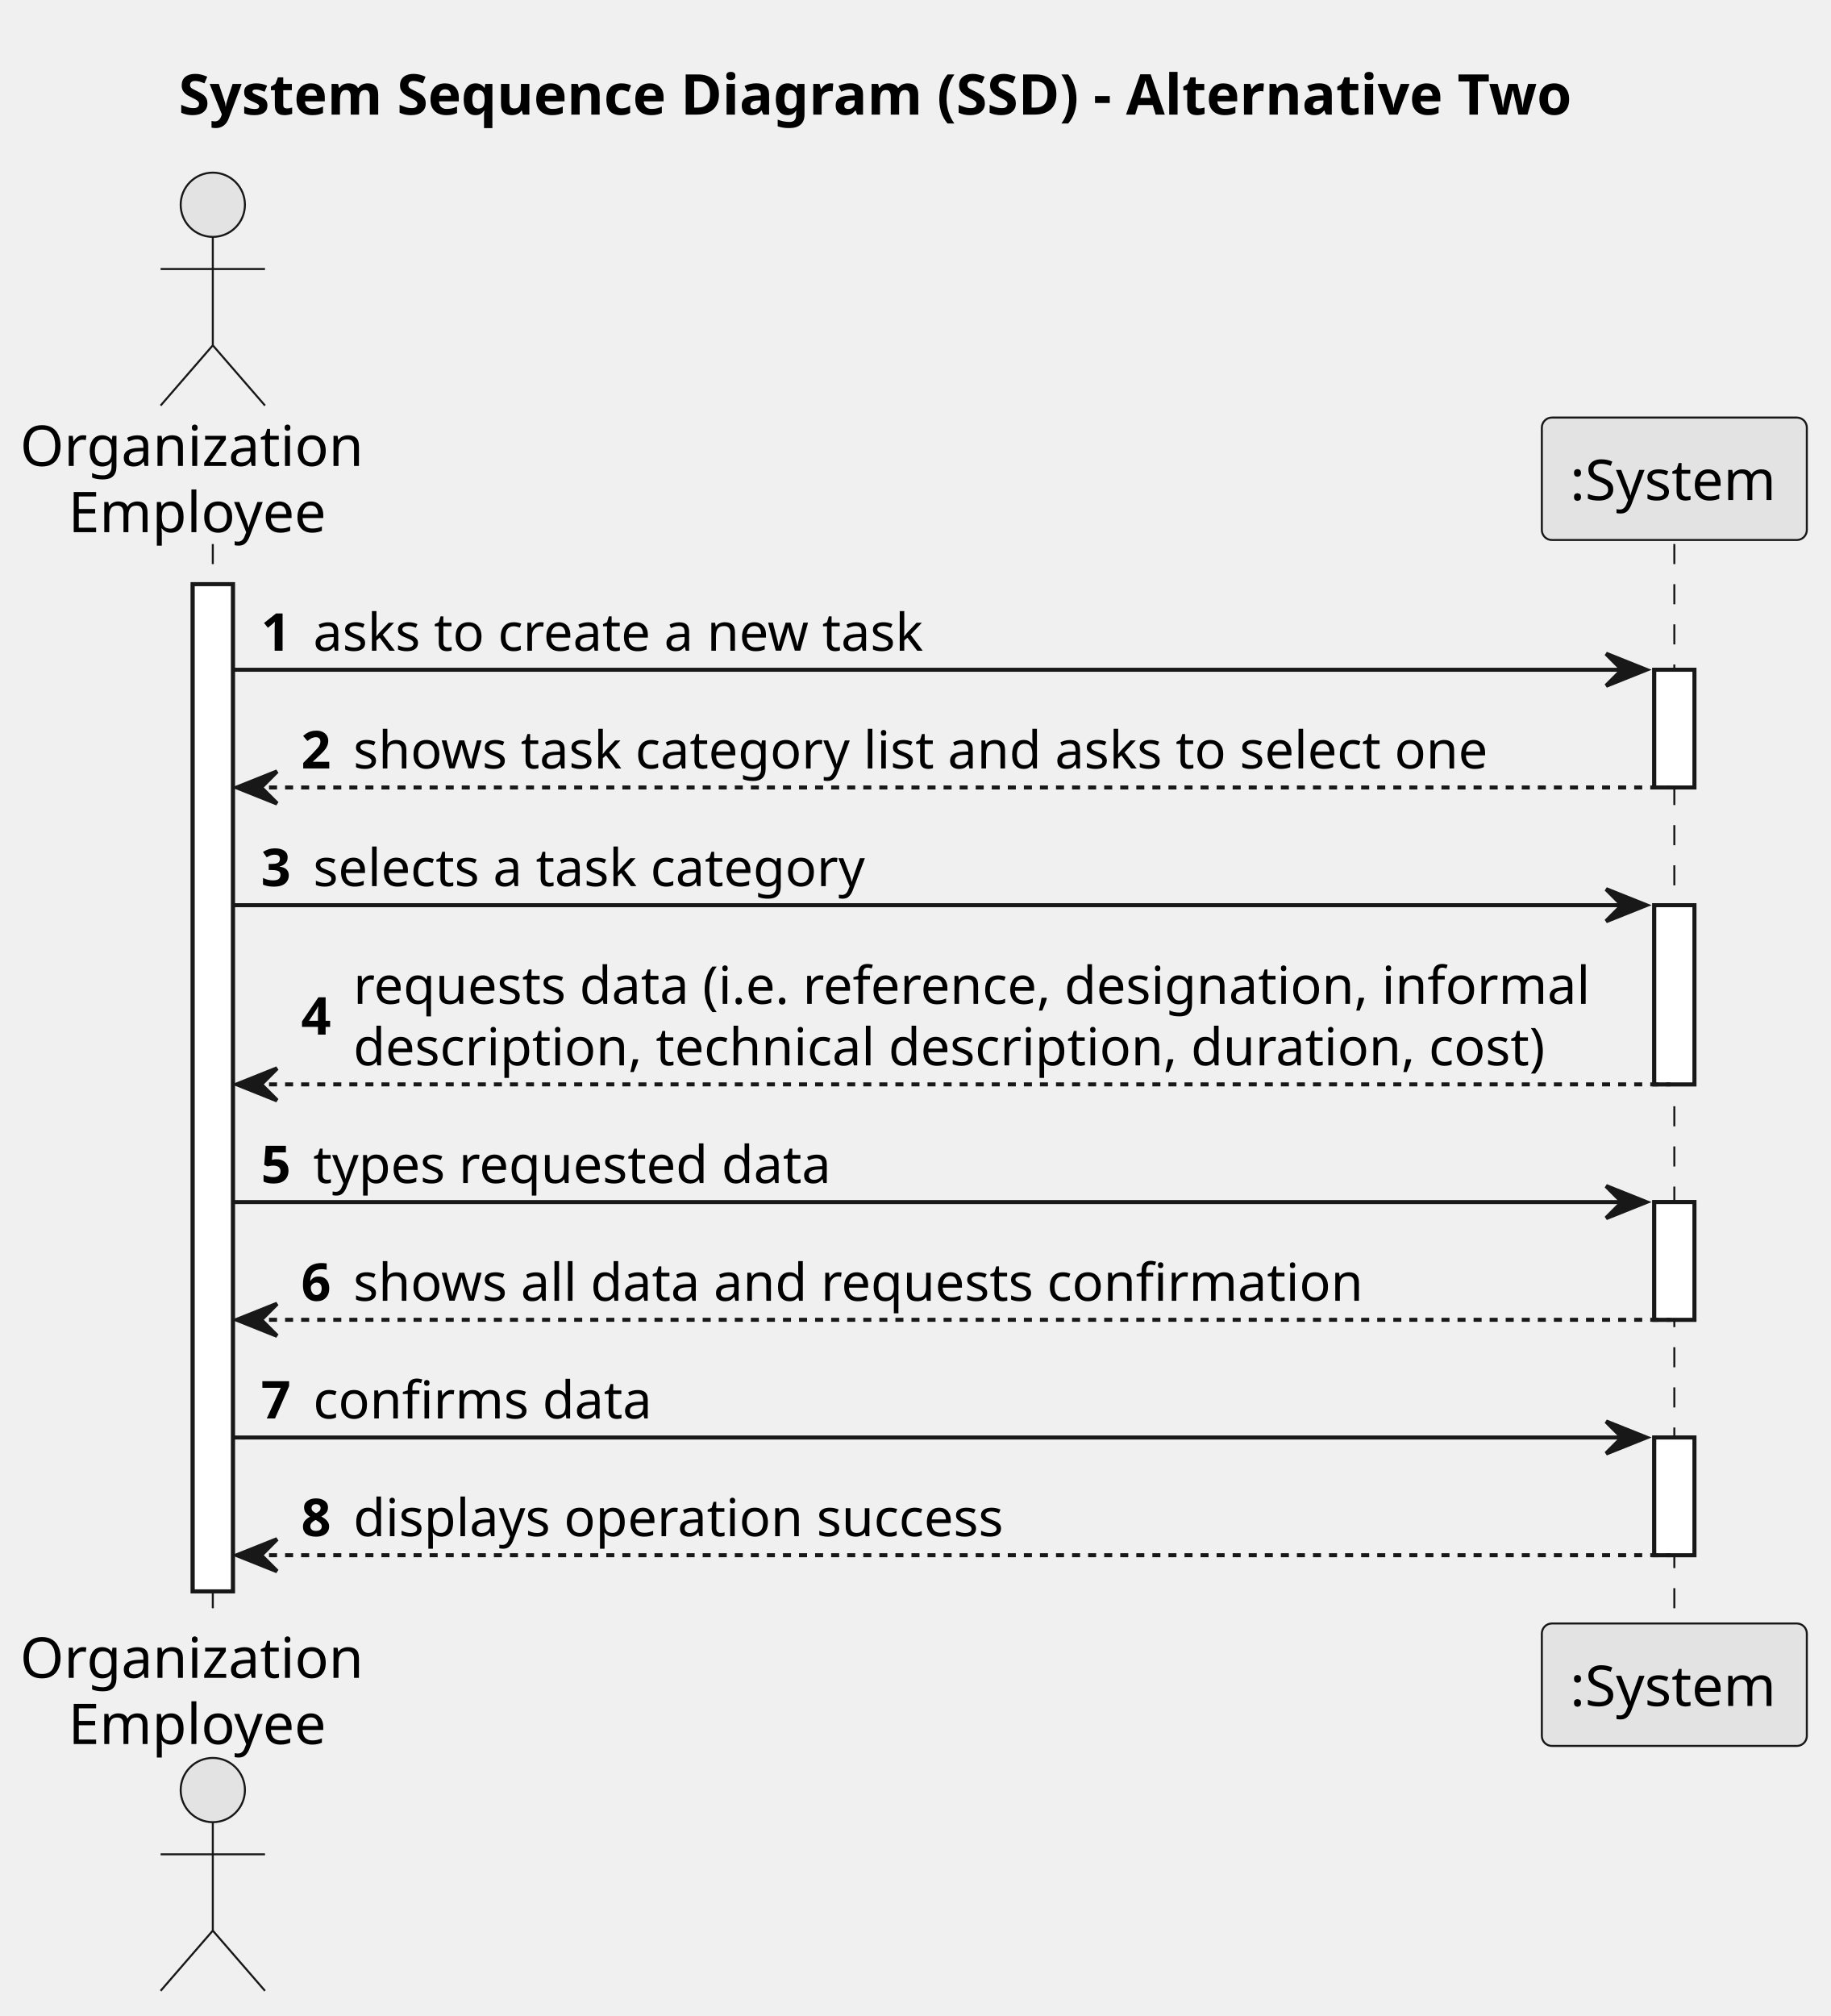
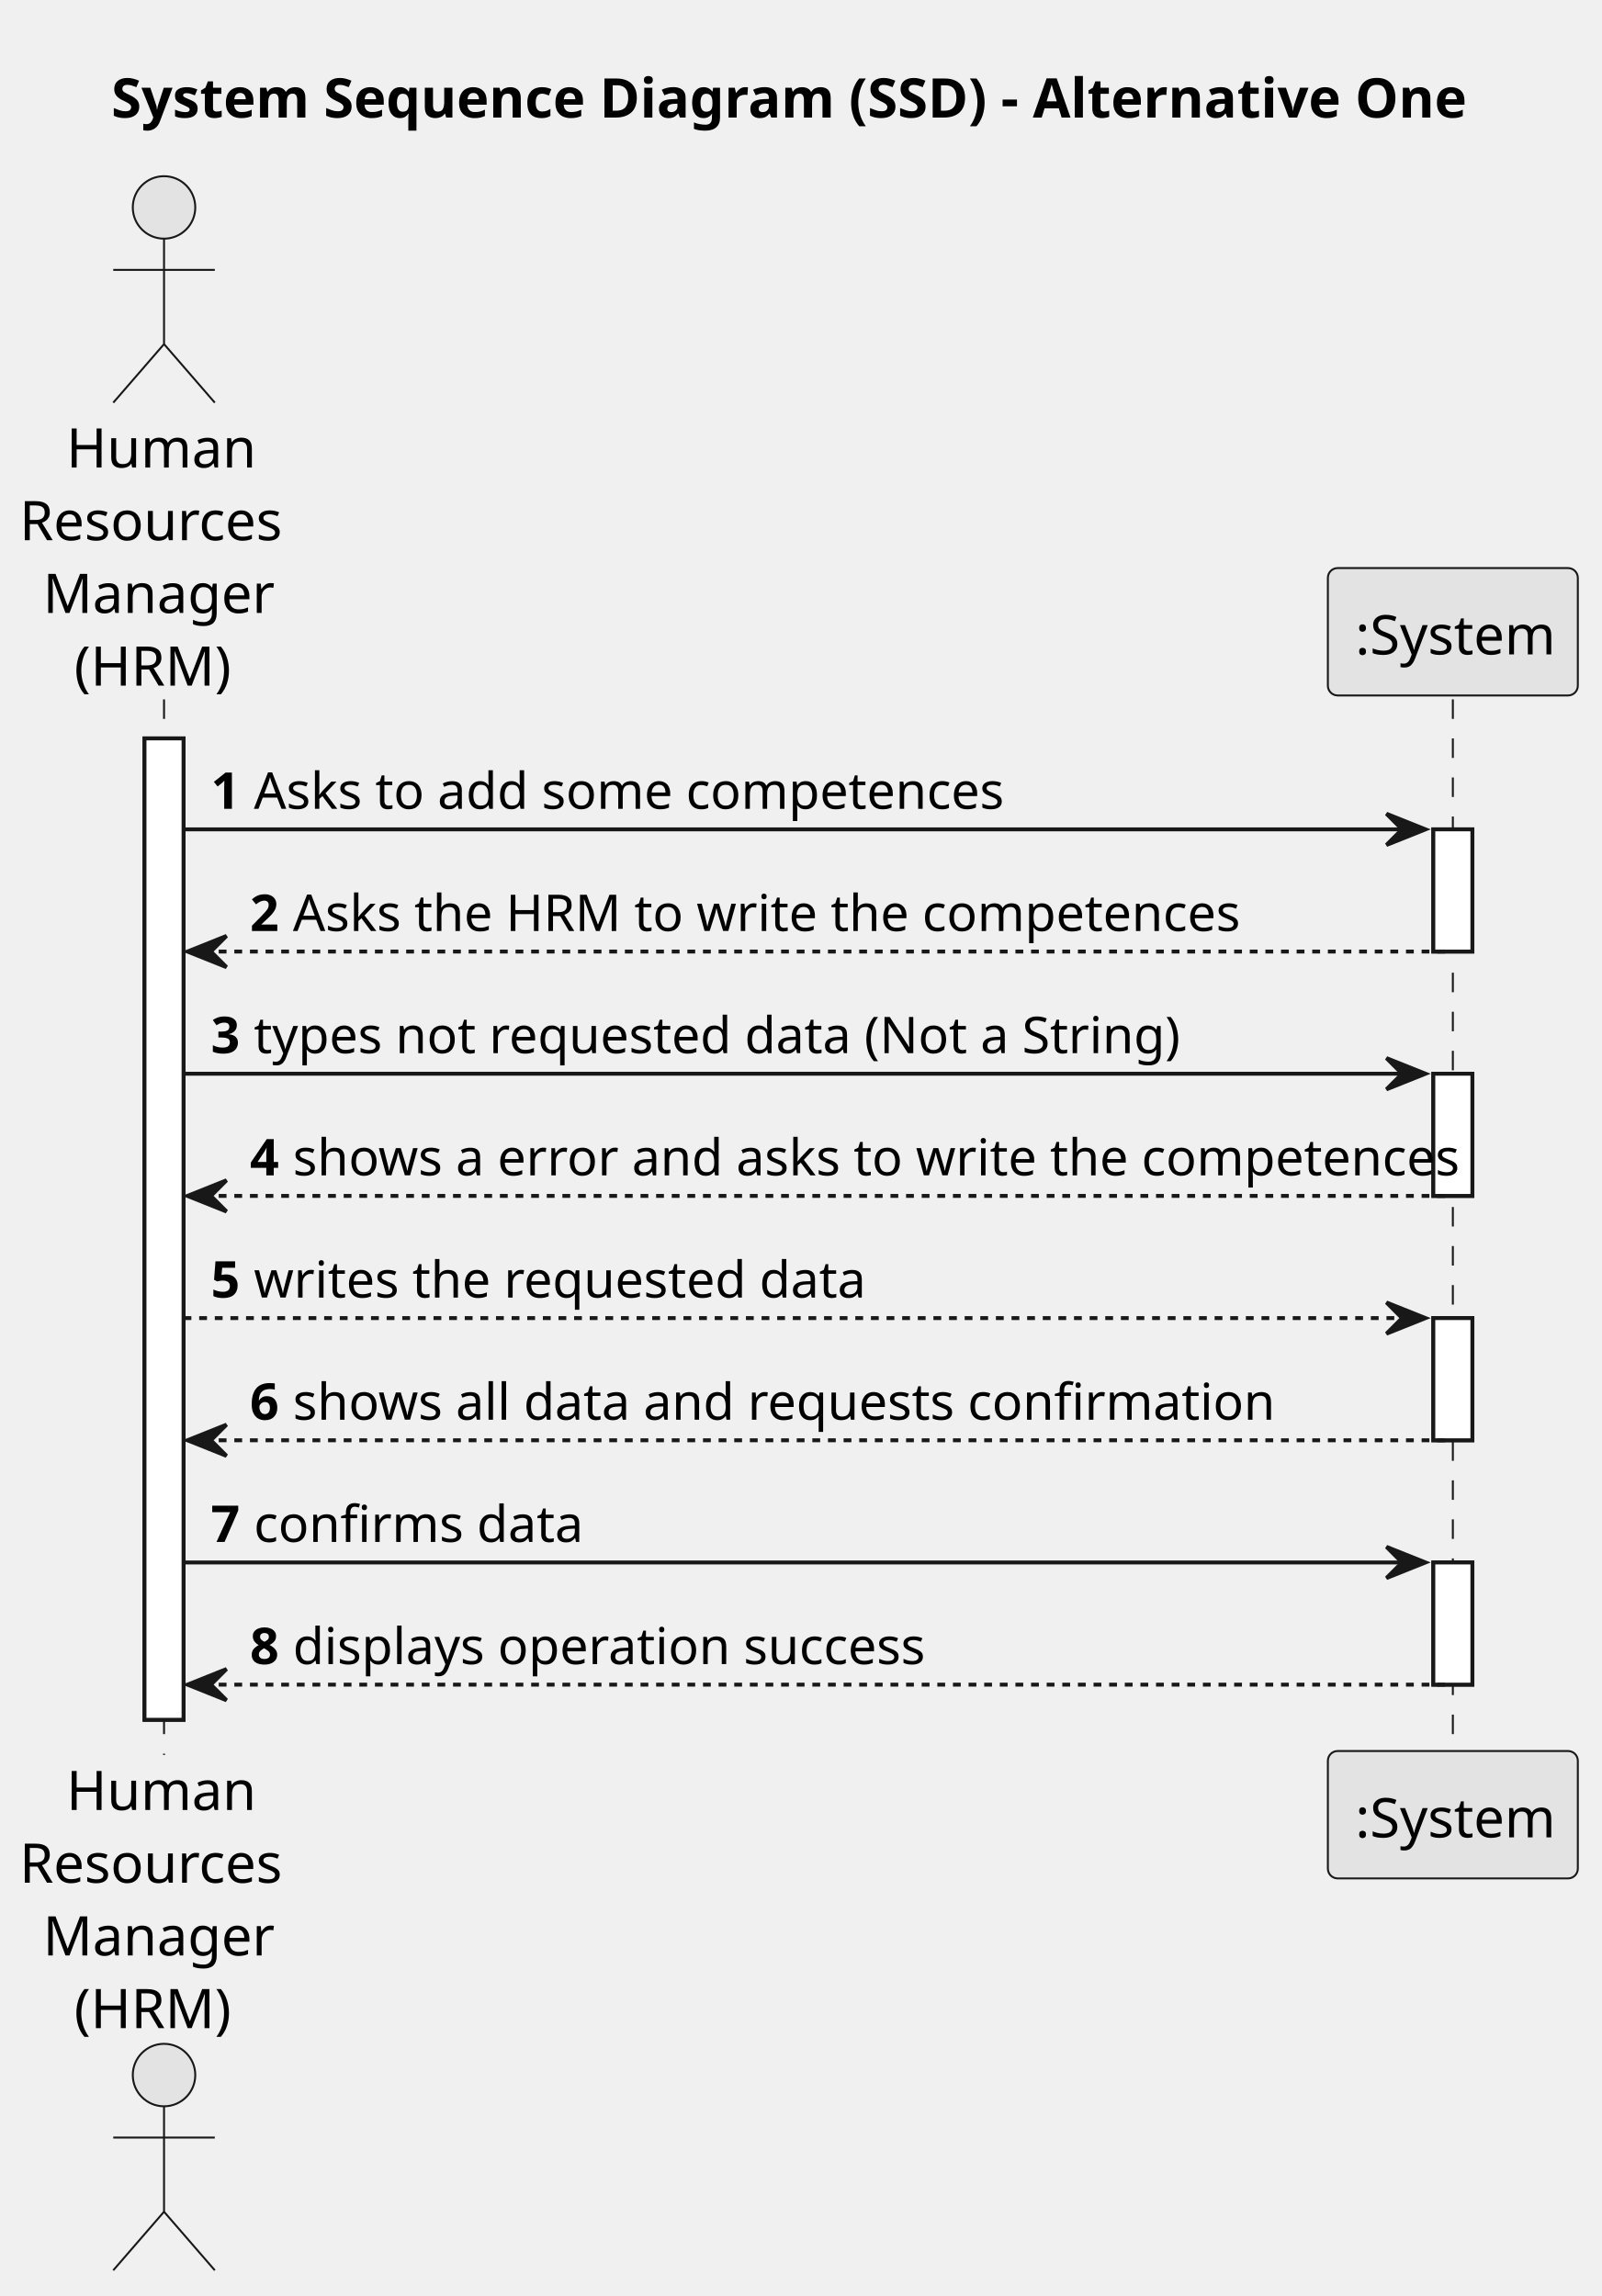
- <svg xmlns="http://www.w3.org/2000/svg" contentStyleType="text/css" height="502px" preserveAspectRatio="none" style="width:456px;height:502px;background:#FFFFFF;" version="1.1" viewBox="0 0 456 502" width="456px" zoomAndPan="magnify">
+ <svg xmlns="http://www.w3.org/2000/svg" contentStyleType="text/css" height="588px" preserveAspectRatio="none" style="width:410px;height:588px;background:#FFFFFF;" version="1.1" viewBox="0 0 410 588" width="410px" zoomAndPan="magnify">
  <defs />
  <g>
-     <text fill="#000000" font-family="sans-serif" font-size="14" font-weight="bold" lengthAdjust="spacing" textLength="365" x="44.5" y="28.535">System Sequence Diagram (SSD) - Alternative Two</text>
-     <rect fill="#FFFFFF" height="250.795" style="stroke:#181818;stroke-width:1.0;" width="10" x="48" y="145.465" />
-     <rect fill="#FFFFFF" height="29.311" style="stroke:#181818;stroke-width:1.0;" width="10" x="412" y="166.775" />
-     <rect fill="#FFFFFF" height="44.621" style="stroke:#181818;stroke-width:1.0;" width="10" x="412" y="225.397" />
-     <rect fill="#FFFFFF" height="29.311" style="stroke:#181818;stroke-width:1.0;" width="10" x="412" y="299.328" />
-     <rect fill="#FFFFFF" height="29.311" style="stroke:#181818;stroke-width:1.0;" width="10" x="412" y="357.949" />
-     <line style="stroke:#181818;stroke-width:0.5;stroke-dasharray:5.0,5.0;" x1="53" x2="53" y1="135.465" y2="405.26" />
-     <line style="stroke:#181818;stroke-width:0.5;stroke-dasharray:5.0,5.0;" x1="417" x2="417" y1="135.465" y2="405.26" />
-     <text fill="#000000" font-family="sans-serif" font-size="14" lengthAdjust="spacing" textLength="90" x="5" y="116.023">Organization</text>
-     <text fill="#000000" font-family="sans-serif" font-size="14" lengthAdjust="spacing" textLength="66" x="17" y="132.512">Employee</text>
-     <ellipse cx="53" cy="50.988" fill="#E3E3E3" rx="8" ry="8" style="stroke:#181818;stroke-width:0.5;" />
-     <path d="M53,58.988 L53,85.988 M40,66.988 L66,66.988 M53,85.988 L40,100.988 M53,85.988 L66,100.988 " fill="none" style="stroke:#181818;stroke-width:0.5;" />
-     <text fill="#000000" font-family="sans-serif" font-size="14" lengthAdjust="spacing" textLength="90" x="5" y="417.795">Organization</text>
-     <text fill="#000000" font-family="sans-serif" font-size="14" lengthAdjust="spacing" textLength="66" x="17" y="434.283">Employee</text>
-     <ellipse cx="53" cy="445.736" fill="#E3E3E3" rx="8" ry="8" style="stroke:#181818;stroke-width:0.5;" />
-     <path d="M53,453.736 L53,480.736 M40,461.736 L66,461.736 M53,480.736 L40,495.736 M53,480.736 L66,495.736 " fill="none" style="stroke:#181818;stroke-width:0.5;" />
-     <rect fill="#E3E3E3" height="30.488" rx="2.5" ry="2.5" style="stroke:#181818;stroke-width:0.5;" width="66" x="384" y="103.977" />
-     <text fill="#000000" font-family="sans-serif" font-size="14" lengthAdjust="spacing" textLength="52" x="391" y="124.512">:System</text>
-     <rect fill="#E3E3E3" height="30.488" rx="2.5" ry="2.5" style="stroke:#181818;stroke-width:0.5;" width="66" x="384" y="404.26" />
-     <text fill="#000000" font-family="sans-serif" font-size="14" lengthAdjust="spacing" textLength="52" x="391" y="424.795">:System</text>
-     <rect fill="#FFFFFF" height="250.795" style="stroke:#181818;stroke-width:1.0;" width="10" x="48" y="145.465" />
-     <rect fill="#FFFFFF" height="29.311" style="stroke:#181818;stroke-width:1.0;" width="10" x="412" y="166.775" />
-     <rect fill="#FFFFFF" height="44.621" style="stroke:#181818;stroke-width:1.0;" width="10" x="412" y="225.397" />
-     <rect fill="#FFFFFF" height="29.311" style="stroke:#181818;stroke-width:1.0;" width="10" x="412" y="299.328" />
-     <rect fill="#FFFFFF" height="29.311" style="stroke:#181818;stroke-width:1.0;" width="10" x="412" y="357.949" />
-     <polygon fill="#181818" points="400,162.775,410,166.775,400,170.775,404,166.775" style="stroke:#181818;stroke-width:1.0;" />
-     <line style="stroke:#181818;stroke-width:1.0;" x1="58" x2="406" y1="166.775" y2="166.775" />
-     <text fill="#000000" font-family="sans-serif" font-size="13" font-weight="bold" lengthAdjust="spacing" textLength="9" x="65" y="162.033">1</text>
-     <text fill="#000000" font-family="sans-serif" font-size="13" lengthAdjust="spacing" textLength="159" x="78" y="162.033">asks to create a new task</text>
-     <polygon fill="#181818" points="69,192.086,59,196.086,69,200.086,65,196.086" style="stroke:#181818;stroke-width:1.0;" />
-     <line style="stroke:#181818;stroke-width:1.0;stroke-dasharray:2.0,2.0;" x1="63" x2="416" y1="196.086" y2="196.086" />
-     <text fill="#000000" font-family="sans-serif" font-size="13" font-weight="bold" lengthAdjust="spacing" textLength="9" x="75" y="191.344">2</text>
-     <text fill="#000000" font-family="sans-serif" font-size="13" lengthAdjust="spacing" textLength="298" x="88" y="191.344">shows task category list and asks to select one</text>
-     <polygon fill="#181818" points="400,221.397,410,225.397,400,229.397,404,225.397" style="stroke:#181818;stroke-width:1.0;" />
-     <line style="stroke:#181818;stroke-width:1.0;" x1="58" x2="406" y1="225.397" y2="225.397" />
-     <text fill="#000000" font-family="sans-serif" font-size="13" font-weight="bold" lengthAdjust="spacing" textLength="9" x="65" y="220.654">3</text>
-     <text fill="#000000" font-family="sans-serif" font-size="13" lengthAdjust="spacing" textLength="144" x="78" y="220.654">selects a task category</text>
-     <polygon fill="#181818" points="69,266.018,59,270.018,69,274.018,65,270.018" style="stroke:#181818;stroke-width:1.0;" />
-     <line style="stroke:#181818;stroke-width:1.0;stroke-dasharray:2.0,2.0;" x1="63" x2="416" y1="270.018" y2="270.018" />
-     <text fill="#000000" font-family="sans-serif" font-size="13" font-weight="bold" lengthAdjust="spacing" textLength="9" x="75" y="257.62">4</text>
-     <text fill="#000000" font-family="sans-serif" font-size="13" lengthAdjust="spacing" textLength="317" x="88" y="249.965">requests data (i.e. reference, designation, informal</text>
-     <text fill="#000000" font-family="sans-serif" font-size="13" lengthAdjust="spacing" textLength="311" x="88" y="265.275">description, technical description, duration, cost)</text>
-     <polygon fill="#181818" points="400,295.328,410,299.328,400,303.328,404,299.328" style="stroke:#181818;stroke-width:1.0;" />
-     <line style="stroke:#181818;stroke-width:1.0;" x1="58" x2="406" y1="299.328" y2="299.328" />
-     <text fill="#000000" font-family="sans-serif" font-size="13" font-weight="bold" lengthAdjust="spacing" textLength="9" x="65" y="294.586">5</text>
-     <text fill="#000000" font-family="sans-serif" font-size="13" lengthAdjust="spacing" textLength="131" x="78" y="294.586">types requested data</text>
-     <polygon fill="#181818" points="69,324.639,59,328.639,69,332.639,65,328.639" style="stroke:#181818;stroke-width:1.0;" />
-     <line style="stroke:#181818;stroke-width:1.0;stroke-dasharray:2.0,2.0;" x1="63" x2="416" y1="328.639" y2="328.639" />
-     <text fill="#000000" font-family="sans-serif" font-size="13" font-weight="bold" lengthAdjust="spacing" textLength="9" x="75" y="323.897">6</text>
-     <text fill="#000000" font-family="sans-serif" font-size="13" lengthAdjust="spacing" textLength="260" x="88" y="323.897">shows all data and requests confirmation</text>
-     <polygon fill="#181818" points="400,353.949,410,357.949,400,361.949,404,357.949" style="stroke:#181818;stroke-width:1.0;" />
-     <line style="stroke:#181818;stroke-width:1.0;" x1="58" x2="406" y1="357.949" y2="357.949" />
-     <text fill="#000000" font-family="sans-serif" font-size="13" font-weight="bold" lengthAdjust="spacing" textLength="9" x="65" y="353.207">7</text>
-     <text fill="#000000" font-family="sans-serif" font-size="13" lengthAdjust="spacing" textLength="87" x="78" y="353.207">confirms data</text>
-     <polygon fill="#181818" points="69,383.26,59,387.26,69,391.26,65,387.26" style="stroke:#181818;stroke-width:1.0;" />
-     <line style="stroke:#181818;stroke-width:1.0;stroke-dasharray:2.0,2.0;" x1="63" x2="416" y1="387.26" y2="387.26" />
-     <text fill="#000000" font-family="sans-serif" font-size="13" font-weight="bold" lengthAdjust="spacing" textLength="9" x="75" y="382.518">8</text>
-     <text fill="#000000" font-family="sans-serif" font-size="13" lengthAdjust="spacing" textLength="170" x="88" y="382.518">displays operation success</text>
+     <text fill="#000000" font-family="sans-serif" font-size="14" font-weight="bold" lengthAdjust="spacing" textLength="351" x="28.5" y="30.107">System Sequence Diagram (SSD) - Alternative One</text>
+     <rect fill="#FFFFFF" height="251.328" style="stroke:#181818;stroke-width:1.0;" width="10" x="37" y="189.106" />
+     <rect fill="#FFFFFF" height="31.291" style="stroke:#181818;stroke-width:1.0;" width="10" x="367" y="212.397" />
+     <rect fill="#FFFFFF" height="31.291" style="stroke:#181818;stroke-width:1.0;" width="10" x="367" y="274.978" />
+     <rect fill="#FFFFFF" height="31.291" style="stroke:#181818;stroke-width:1.0;" width="10" x="367" y="337.56" />
+     <rect fill="#FFFFFF" height="31.291" style="stroke:#181818;stroke-width:1.0;" width="10" x="367" y="400.143" />
+     <line style="stroke:#181818;stroke-width:0.5;stroke-dasharray:5.0,5.0;" x1="42" x2="42" y1="179.106" y2="449.434" />
+     <line style="stroke:#181818;stroke-width:0.5;stroke-dasharray:5.0,5.0;" x1="372" x2="372" y1="179.106" y2="449.434" />
+     <text fill="#000000" font-family="sans-serif" font-size="14" lengthAdjust="spacing" textLength="44" x="17" y="119.728">Human</text>
+     <text fill="#000000" font-family="sans-serif" font-size="14" lengthAdjust="spacing" textLength="68" x="5" y="138.35">Resources</text>
+     <text fill="#000000" font-family="sans-serif" font-size="14" lengthAdjust="spacing" textLength="56" x="11" y="156.971">Manager</text>
+     <text fill="#000000" font-family="sans-serif" font-size="14" lengthAdjust="spacing" textLength="40" x="19" y="175.592">(HRM)</text>
+     <ellipse cx="42" cy="53.121" fill="#E3E3E3" rx="8" ry="8" style="stroke:#181818;stroke-width:0.5;" />
+     <path d="M42,61.121 L42,88.121 M29,69.121 L55,69.121 M42,88.121 L29,103.121 M42,88.121 L55,103.121 " fill="none" style="stroke:#181818;stroke-width:0.5;" />
+     <text fill="#000000" font-family="sans-serif" font-size="14" lengthAdjust="spacing" textLength="44" x="17" y="463.541">Human</text>
+     <text fill="#000000" font-family="sans-serif" font-size="14" lengthAdjust="spacing" textLength="68" x="5" y="482.162">Resources</text>
+     <text fill="#000000" font-family="sans-serif" font-size="14" lengthAdjust="spacing" textLength="56" x="11" y="500.783">Manager</text>
+     <text fill="#000000" font-family="sans-serif" font-size="14" lengthAdjust="spacing" textLength="40" x="19" y="519.404">(HRM)</text>
+     <ellipse cx="42" cy="531.418" fill="#E3E3E3" rx="8" ry="8" style="stroke:#181818;stroke-width:0.5;" />
+     <path d="M42,539.418 L42,566.418 M29,547.418 L55,547.418 M42,566.418 L29,581.418 M42,566.418 L55,581.418 " fill="none" style="stroke:#181818;stroke-width:0.5;" />
+     <rect fill="#E3E3E3" height="32.621" rx="2.5" ry="2.5" style="stroke:#181818;stroke-width:0.5;" width="64" x="340" y="145.484" />
+     <text fill="#000000" font-family="sans-serif" font-size="14" lengthAdjust="spacing" textLength="50" x="347" y="167.592">:System</text>
+     <rect fill="#E3E3E3" height="32.621" rx="2.5" ry="2.5" style="stroke:#181818;stroke-width:0.5;" width="64" x="340" y="448.434" />
+     <text fill="#000000" font-family="sans-serif" font-size="14" lengthAdjust="spacing" textLength="50" x="347" y="470.541">:System</text>
+     <rect fill="#FFFFFF" height="251.328" style="stroke:#181818;stroke-width:1.0;" width="10" x="37" y="189.106" />
+     <rect fill="#FFFFFF" height="31.291" style="stroke:#181818;stroke-width:1.0;" width="10" x="367" y="212.397" />
+     <rect fill="#FFFFFF" height="31.291" style="stroke:#181818;stroke-width:1.0;" width="10" x="367" y="274.978" />
+     <rect fill="#FFFFFF" height="31.291" style="stroke:#181818;stroke-width:1.0;" width="10" x="367" y="337.56" />
+     <rect fill="#FFFFFF" height="31.291" style="stroke:#181818;stroke-width:1.0;" width="10" x="367" y="400.143" />
+     <polygon fill="#181818" points="355,208.397,365,212.397,355,216.397,359,212.397" style="stroke:#181818;stroke-width:1.0;" />
+     <line style="stroke:#181818;stroke-width:1.0;" x1="47" x2="361" y1="212.397" y2="212.397" />
+     <text fill="#000000" font-family="sans-serif" font-size="13" font-weight="bold" lengthAdjust="spacing" textLength="7" x="54" y="207.134">1</text>
+     <text fill="#000000" font-family="sans-serif" font-size="13" lengthAdjust="spacing" textLength="188" x="65" y="207.134">Asks to add some competences</text>
+     <polygon fill="#181818" points="58,239.688,48,243.688,58,247.688,54,243.688" style="stroke:#181818;stroke-width:1.0;" />
+     <line style="stroke:#181818;stroke-width:1.0;stroke-dasharray:2.0,2.0;" x1="52" x2="371" y1="243.688" y2="243.688" />
+     <text fill="#000000" font-family="sans-serif" font-size="13" font-weight="bold" lengthAdjust="spacing" textLength="7" x="64" y="238.425">2</text>
+     <text fill="#000000" font-family="sans-serif" font-size="13" lengthAdjust="spacing" textLength="235" x="75" y="238.425">Asks the HRM to write the competences</text>
+     <polygon fill="#181818" points="355,270.978,365,274.978,355,278.978,359,274.978" style="stroke:#181818;stroke-width:1.0;" />
+     <line style="stroke:#181818;stroke-width:1.0;" x1="47" x2="361" y1="274.978" y2="274.978" />
+     <text fill="#000000" font-family="sans-serif" font-size="13" font-weight="bold" lengthAdjust="spacing" textLength="7" x="54" y="269.716">3</text>
+     <text fill="#000000" font-family="sans-serif" font-size="13" lengthAdjust="spacing" textLength="225" x="65" y="269.716">types not requested data (Not a String)</text>
+     <polygon fill="#181818" points="58,302.269,48,306.269,58,310.269,54,306.269" style="stroke:#181818;stroke-width:1.0;" />
+     <line style="stroke:#181818;stroke-width:1.0;stroke-dasharray:2.0,2.0;" x1="52" x2="371" y1="306.269" y2="306.269" />
+     <text fill="#000000" font-family="sans-serif" font-size="13" font-weight="bold" lengthAdjust="spacing" textLength="7" x="64" y="301.007">4</text>
+     <text fill="#000000" font-family="sans-serif" font-size="13" lengthAdjust="spacing" textLength="285" x="75" y="301.007">shows a error and asks to write the competences</text>
+     <polygon fill="#181818" points="355,333.56,365,337.56,355,341.56,359,337.56" style="stroke:#181818;stroke-width:1.0;" />
+     <line style="stroke:#181818;stroke-width:1.0;stroke-dasharray:2.0,2.0;" x1="47" x2="361" y1="337.56" y2="337.56" />
+     <text fill="#000000" font-family="sans-serif" font-size="13" font-weight="bold" lengthAdjust="spacing" textLength="7" x="54" y="332.298">5</text>
+     <text fill="#000000" font-family="sans-serif" font-size="13" lengthAdjust="spacing" textLength="146" x="65" y="332.298">writes the requested data</text>
+     <polygon fill="#181818" points="58,364.852,48,368.852,58,372.852,54,368.852" style="stroke:#181818;stroke-width:1.0;" />
+     <line style="stroke:#181818;stroke-width:1.0;stroke-dasharray:2.0,2.0;" x1="52" x2="371" y1="368.852" y2="368.852" />
+     <text fill="#000000" font-family="sans-serif" font-size="13" font-weight="bold" lengthAdjust="spacing" textLength="7" x="64" y="363.589">6</text>
+     <text fill="#000000" font-family="sans-serif" font-size="13" lengthAdjust="spacing" textLength="236" x="75" y="363.589">shows all data and requests confirmation</text>
+     <polygon fill="#181818" points="355,396.143,365,400.143,355,404.143,359,400.143" style="stroke:#181818;stroke-width:1.0;" />
+     <line style="stroke:#181818;stroke-width:1.0;" x1="47" x2="361" y1="400.143" y2="400.143" />
+     <text fill="#000000" font-family="sans-serif" font-size="13" font-weight="bold" lengthAdjust="spacing" textLength="7" x="54" y="394.88">7</text>
+     <text fill="#000000" font-family="sans-serif" font-size="13" lengthAdjust="spacing" textLength="78" x="65" y="394.88">confirms data</text>
+     <polygon fill="#181818" points="58,427.434,48,431.434,58,435.434,54,431.434" style="stroke:#181818;stroke-width:1.0;" />
+     <line style="stroke:#181818;stroke-width:1.0;stroke-dasharray:2.0,2.0;" x1="52" x2="371" y1="431.434" y2="431.434" />
+     <text fill="#000000" font-family="sans-serif" font-size="13" font-weight="bold" lengthAdjust="spacing" textLength="7" x="64" y="426.171">8</text>
+     <text fill="#000000" font-family="sans-serif" font-size="13" lengthAdjust="spacing" textLength="158" x="75" y="426.171">displays operation success</text>
  </g>
</svg>
